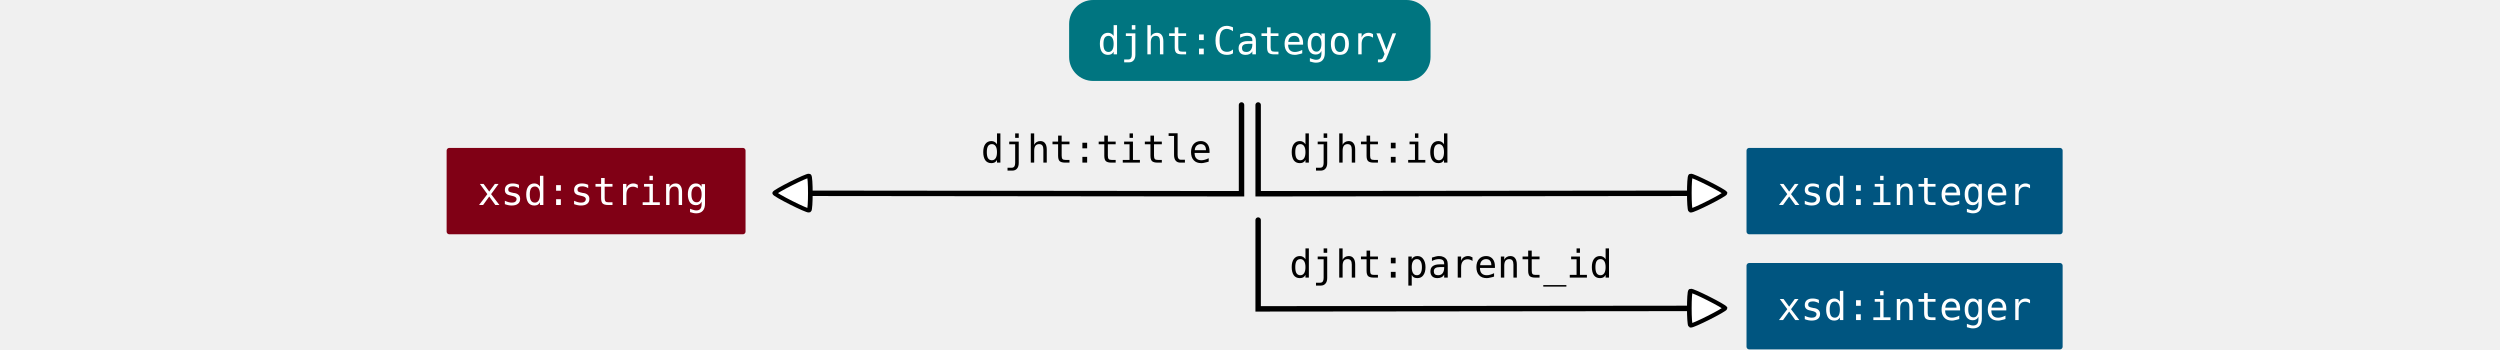
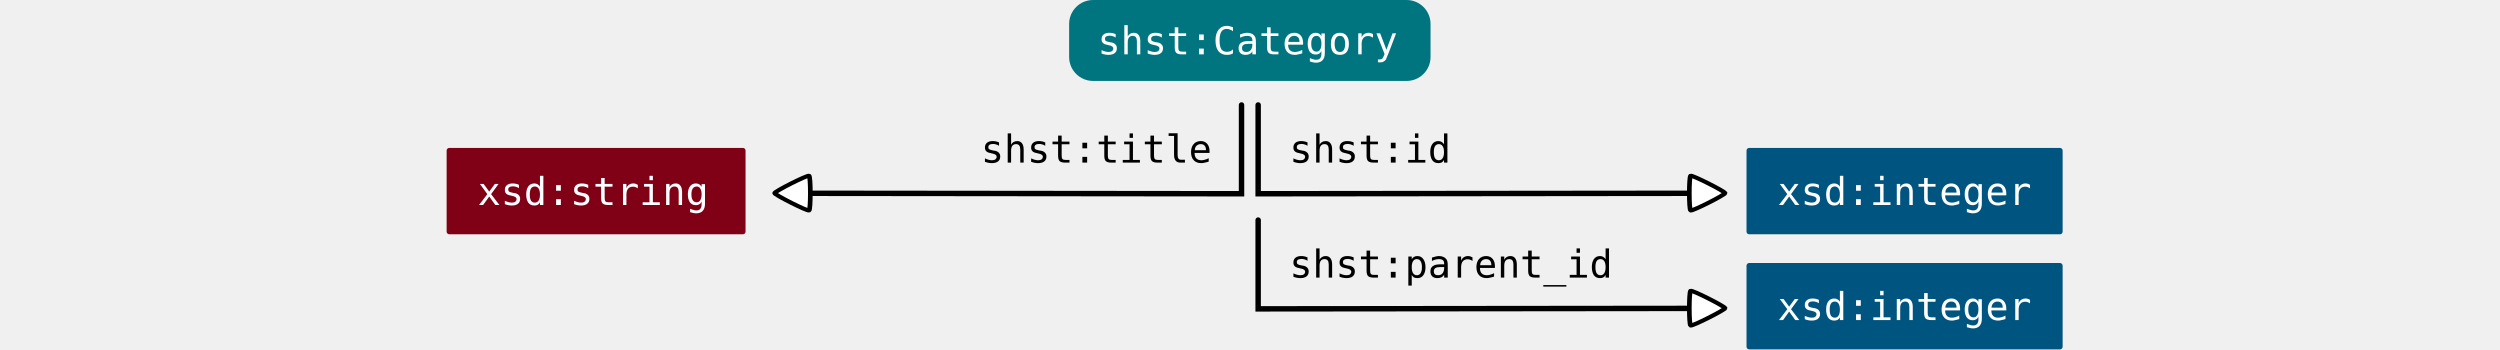
<svg xmlns="http://www.w3.org/2000/svg" width="230mm" height="32.139mm" version="1.1" viewBox="0 0 230 32.139" font-family="'Fira Code', monospace" font-size="3.528px">
  <g transform="translate(-346.37 -93.413)">
    <text x="464.99" y="108.373" fill="#000" stroke-width=".131" style="line-height:1.25" xml:space="preserve">
-       <tspan x="464.99" y="108.373" stroke-width=".131">djht:id</tspan>
+       <tspan x="464.99" y="108.373" stroke-width=".131">shst:id</tspan>
    </text>
    <path d="m462.12 103.07v8.168l39.903-0.042" fill="none" stroke="#000" stroke-linecap="round" stroke-width=".5" />
    <path transform="matrix(-.549 .12832 .1471 .47889 640.81 53.378)" d="m267.07 52.47c-0.228 0.228-6.135-1.355-6.218-1.666-0.083-0.311 4.241-4.636 4.552-4.552 0.311 0.083 1.894 5.991 1.666 6.218z" fill="#fff" stroke="#000" stroke-linecap="round" stroke-linejoin="round" stroke-width=".754" />
    <text x="464.99" y="118.956" fill="#000" stroke-width=".131" style="line-height:1.25" xml:space="preserve">
-       <tspan x="464.99" y="118.956" stroke-width=".131">djht:parent_id</tspan>
+       <tspan x="464.99" y="118.956" stroke-width=".131">shst:parent_id</tspan>
    </text>
    <path d="m462.12 113.66v8.168l39.903-0.042" fill="none" stroke="#000" stroke-linecap="round" stroke-width=".5" />
    <path transform="matrix(-.549 .12832 .1471 .47889 640.81 63.962)" d="m267.07 52.47c-0.228 0.228-6.135-1.355-6.218-1.666-0.083-0.311 4.241-4.636 4.552-4.552 0.311 0.083 1.894 5.991 1.666 6.218z" fill="#fff" stroke="#000" stroke-linecap="round" stroke-linejoin="round" stroke-width=".754" />
    <g>
      <rect x="507.3" y="107.27" width="28.582" height="7.447" rx="0" ry="0" fill="#005580" stroke="#005580" stroke-linecap="round" stroke-linejoin="round" stroke-width=".5" />
      <text x="509.909" y="112.274" fill="#fff" stroke-width=".131" style="line-height:1.25" xml:space="preserve">
        <tspan x="509.909" y="112.274" fill="#fff" stroke-width=".131">xsd:integer</tspan>
      </text>
      <text x="436.61" y="108.373" fill="#000" stroke-width=".131" style="line-height:1.25" xml:space="preserve">
-         <tspan x="436.61" y="108.373" stroke-width=".131">djht:title</tspan>
+         <tspan x="436.61" y="108.373" stroke-width=".131">shst:title</tspan>
      </text>
    </g>
    <path d="m460.59 103.07v8.168l-39.903-0.042" fill="none" stroke="#000" stroke-linecap="round" stroke-width=".5" />
    <path transform="matrix(.549 .12832 -.1471 .47889 281.9 53.378)" d="m267.07 52.47c-0.228 0.228-6.135-1.355-6.218-1.666-0.083-0.311 4.241-4.636 4.552-4.552 0.311 0.083 1.894 5.991 1.666 6.218z" fill="#fff" stroke="#000" stroke-linecap="round" stroke-linejoin="round" stroke-width=".754" />
    <g>
      <rect x="387.71" y="107.27" width="27" height="7.447" rx="0" ry="0" fill="#800015" stroke="#800015" stroke-linecap="round" stroke-linejoin="round" stroke-width=".5" />
      <text x="390.318" y="112.274" fill="#fff" stroke-width=".131" style="line-height:1.25" xml:space="preserve">
        <tspan x="390.318" y="112.274" fill="#fff" stroke-width=".131">xsd:string</tspan>
      </text>
      <rect x="444.73" y="93.413" width="33.25" height="7.447" ry="2.204" fill="#007580" />
      <text x="447.34" y="98.415" fill="#fff" stroke-width=".131" style="line-height:1.25" xml:space="preserve">
-         <tspan x="447.34" y="98.415" fill="#fff" stroke-width=".131">djht:Category</tspan>
+         <tspan x="447.34" y="98.415" fill="#fff" stroke-width=".131">shst:Category</tspan>
      </text>
      <rect x="507.3" y="117.86" width="28.582" height="7.447" rx="0" ry="0" fill="#005580" stroke="#005580" stroke-linecap="round" stroke-linejoin="round" stroke-width=".5" />
      <text x="509.909" y="122.857" fill="#fff" stroke-width=".131" style="line-height:1.25" xml:space="preserve">
        <tspan x="509.909" y="122.857" fill="#fff" stroke-width=".131">xsd:integer</tspan>
      </text>
    </g>
  </g>
</svg>
